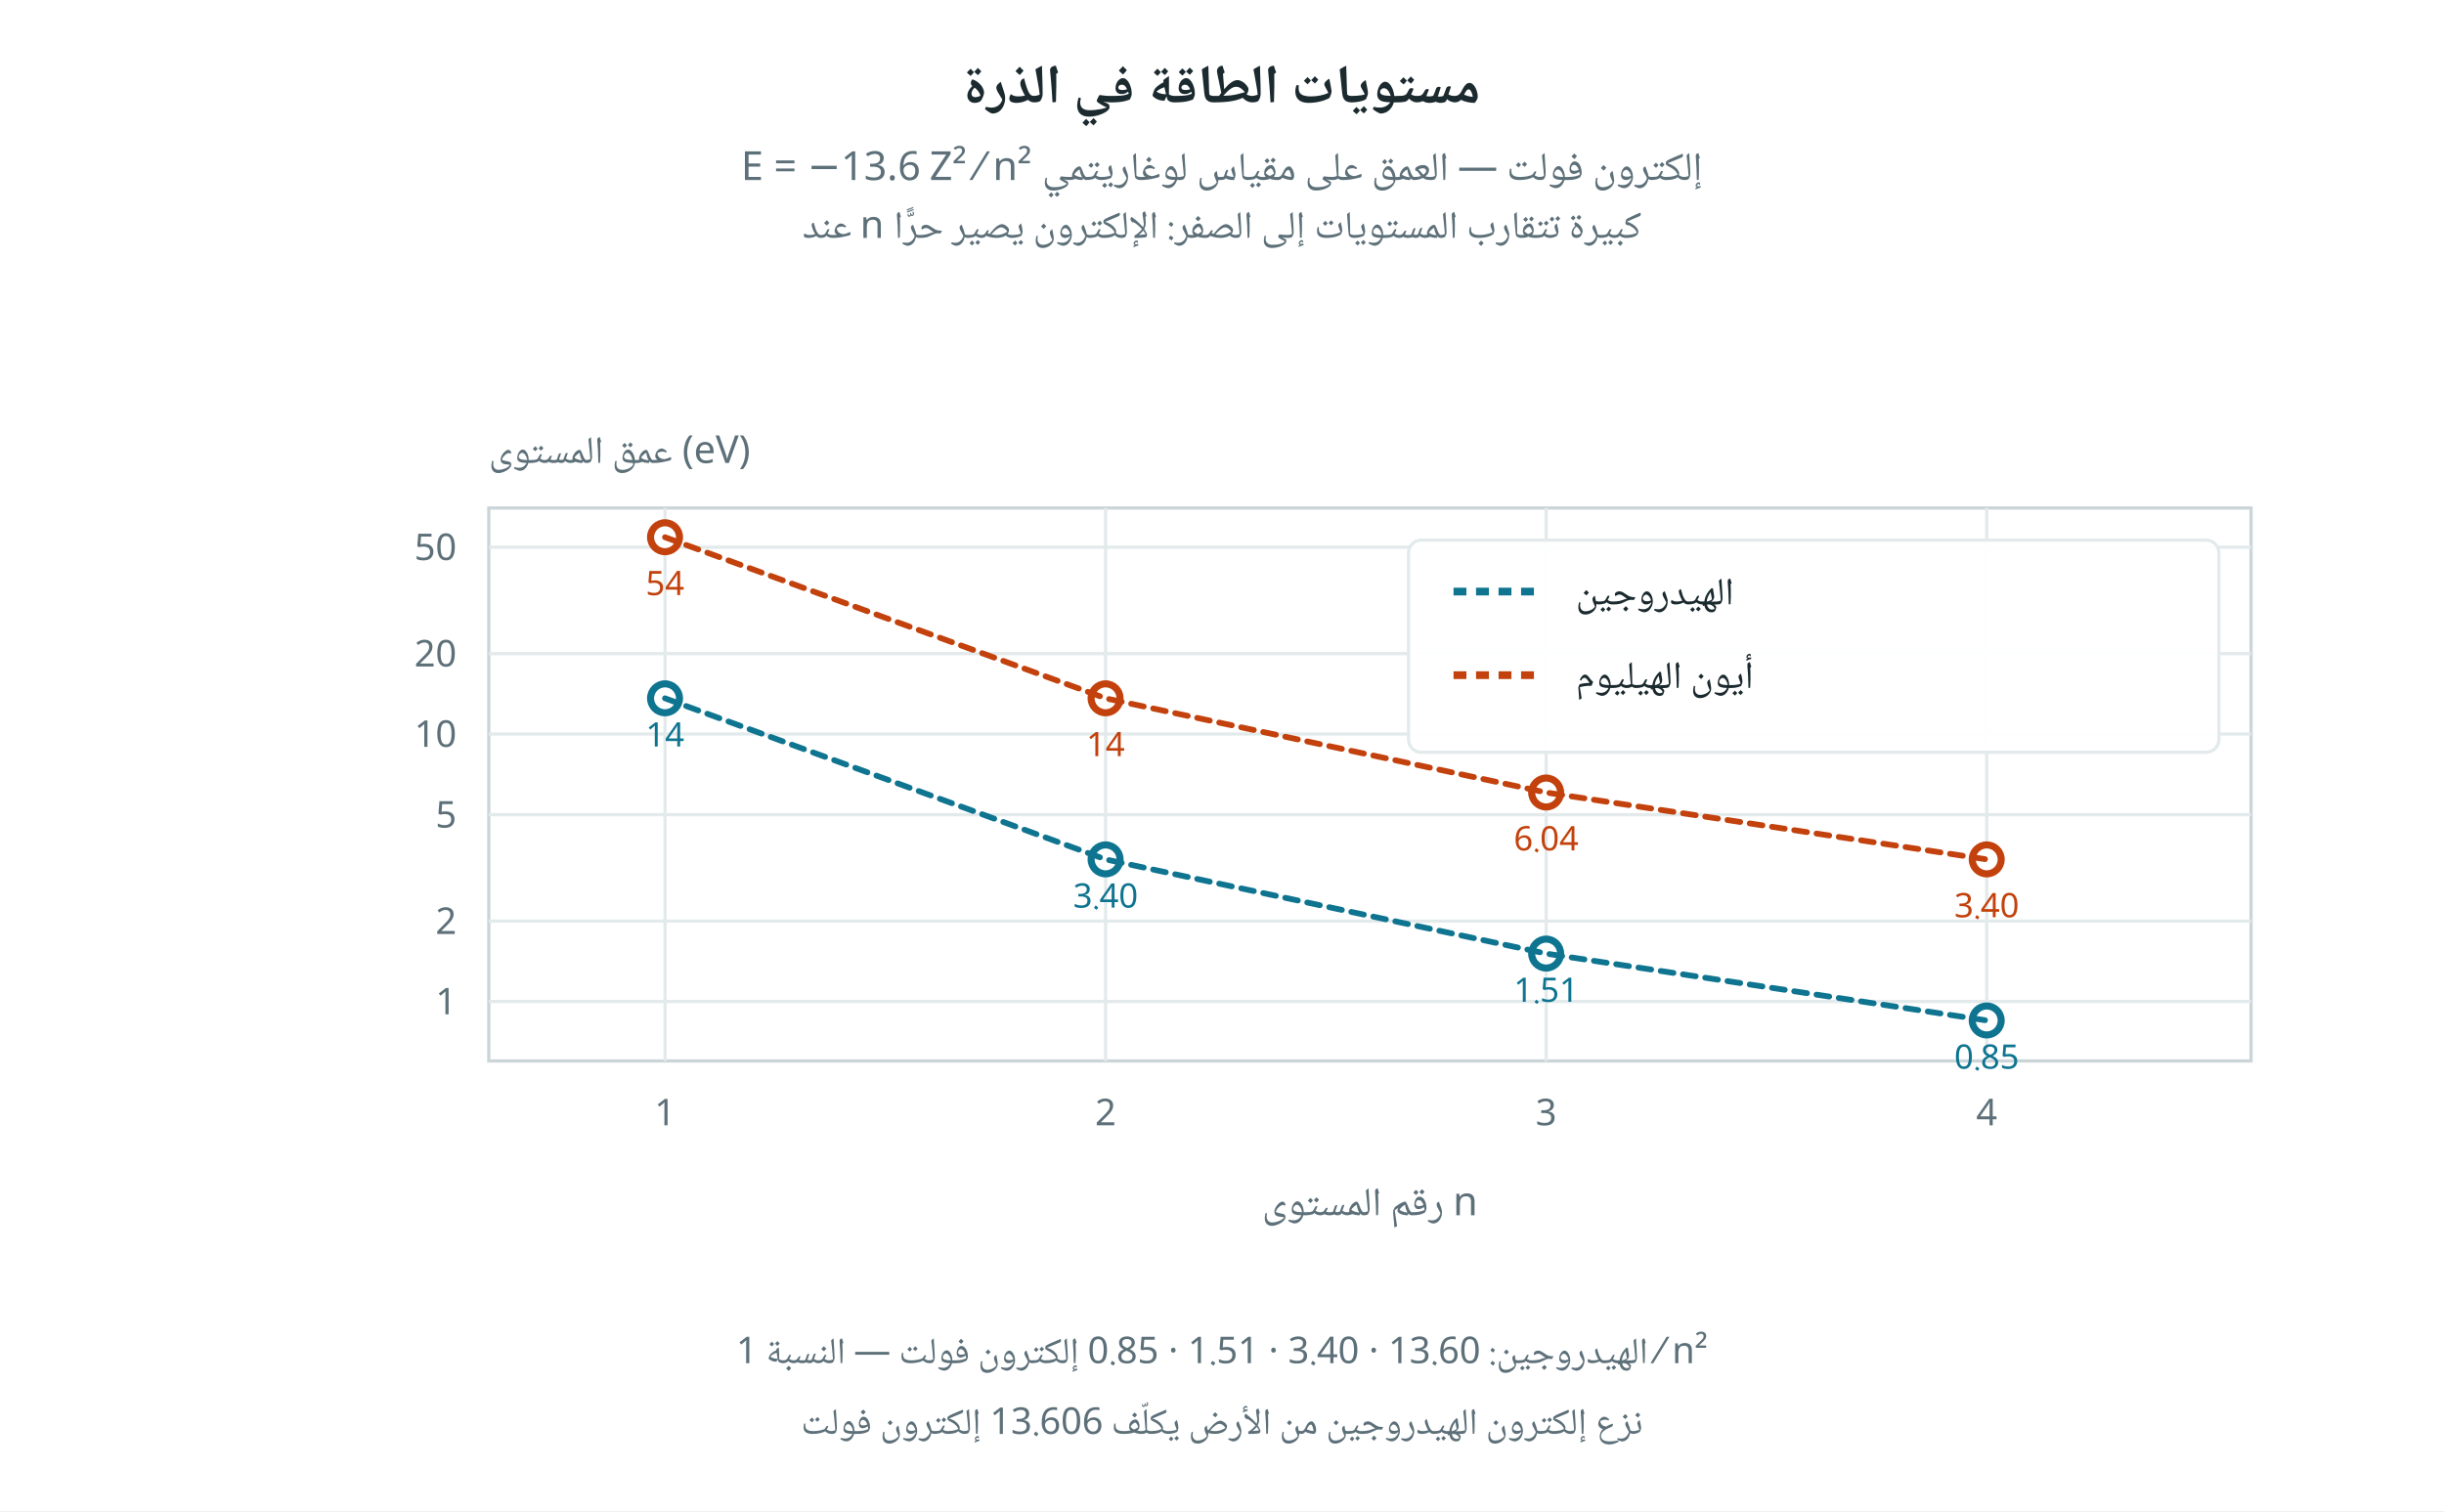
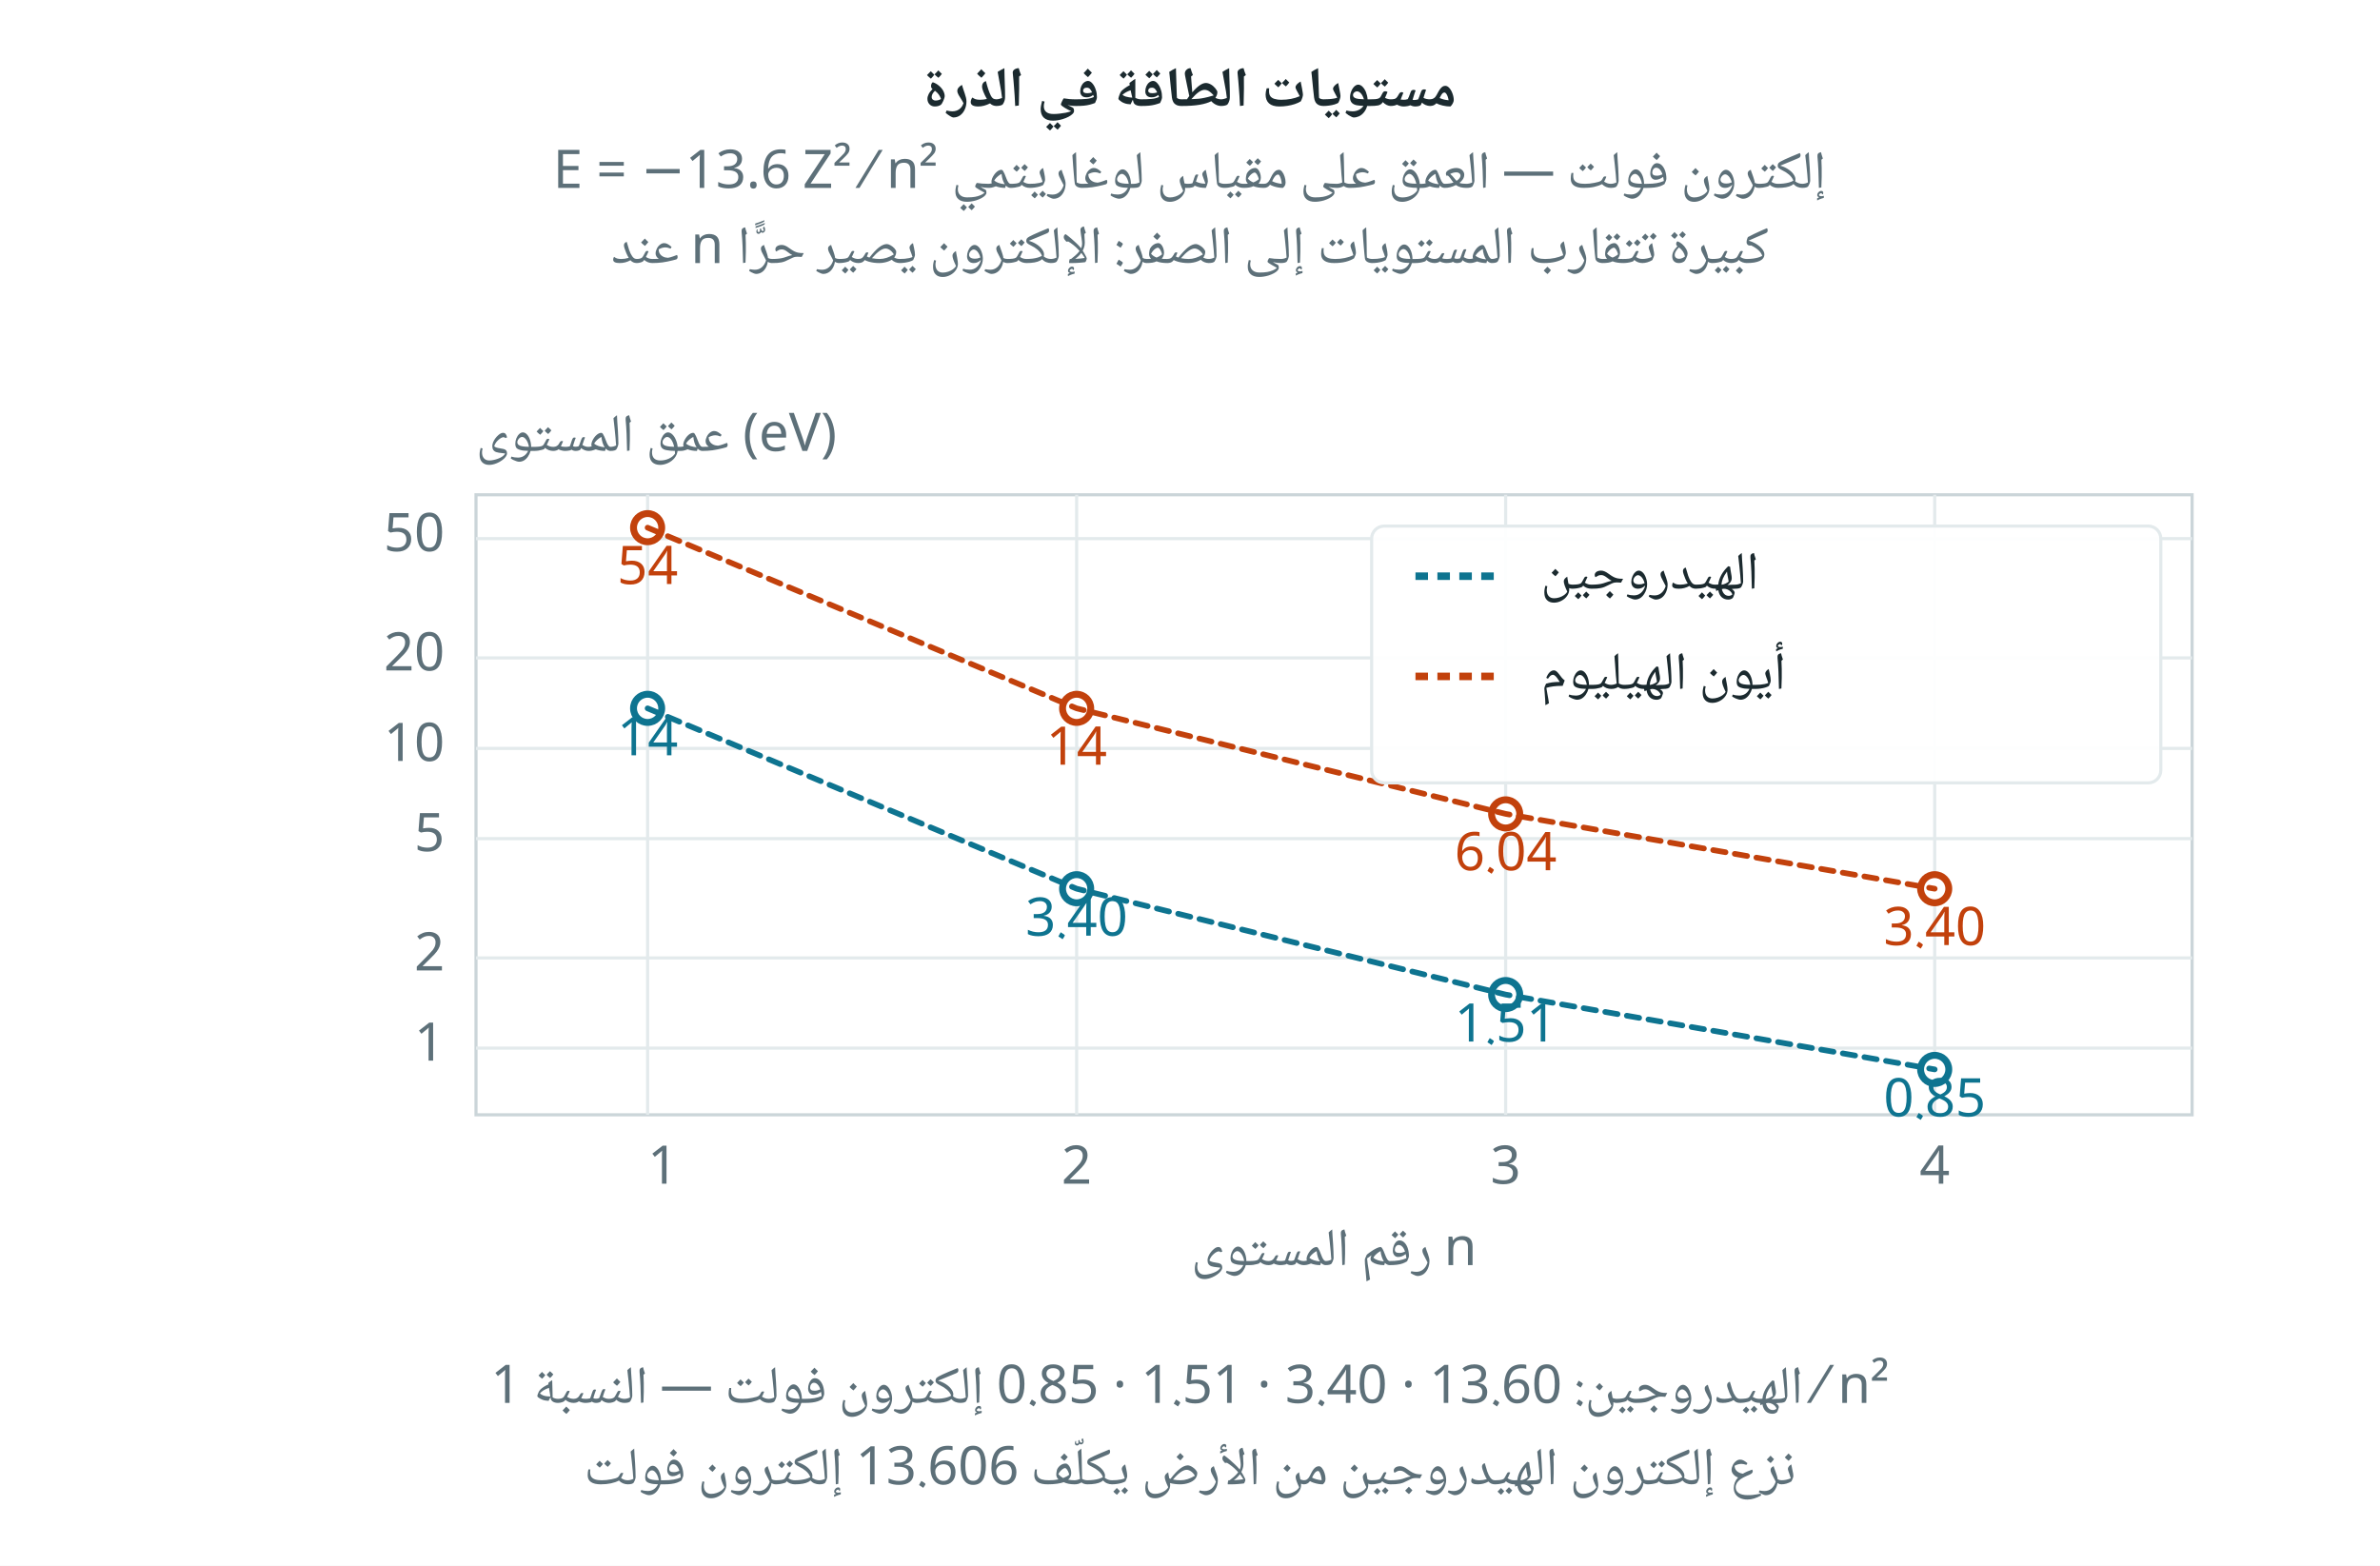
- <svg xmlns="http://www.w3.org/2000/svg" width="760" height="470" viewBox="0 0 760 470" role="img" aria-labelledby="t">
-   <rect width="760" height="470" fill="#ffffff" />
+ <svg xmlns="http://www.w3.org/2000/svg" width="760" height="500" viewBox="0 0 760 500" role="img" aria-labelledby="t">
+   <rect width="760" height="500" fill="#ffffff" />
  <g font-family="'Segoe UI', 'Noto Naskh Arabic', system-ui, sans-serif">
-     <text x="380" y="32" font-size="17" font-weight="700" fill="#1b2a2f" text-anchor="middle">مستويات الطاقة في الذرة</text>
-     <text x="380" y="56" font-size="12.5" fill="#5d7079" text-anchor="middle">E = −13.6 Z² ⁄ n²  إلكترون فولت — العمق على مقياس لوغاريتمي</text>
-     <text x="380" y="74" font-size="12" fill="#5d7079" text-anchor="middle">عند n كبيرة تتقارب المستويات إلى الصفر: الإلكترون يصير حرًّا</text>
-     <rect x="152" y="158" width="548" height="172" fill="#ffffff" stroke="#cbd5d9" stroke-width="1" />
-     <line x1="152.0" y1="311.5" x2="700.0" y2="311.5" stroke="#e3eaec" stroke-width="1" />
-     <text x="142.0" y="315.5" font-size="11.5" font-weight="400" fill="#5d7079" text-anchor="end">1</text>
-     <line x1="152.0" y1="286.5" x2="700.0" y2="286.5" stroke="#e3eaec" stroke-width="1" />
-     <text x="142.0" y="290.5" font-size="11.5" font-weight="400" fill="#5d7079" text-anchor="end">2</text>
-     <line x1="152.0" y1="253.4" x2="700.0" y2="253.4" stroke="#e3eaec" stroke-width="1" />
-     <text x="142.0" y="257.4" font-size="11.5" font-weight="400" fill="#5d7079" text-anchor="end">5</text>
-     <line x1="152.0" y1="228.3" x2="700.0" y2="228.3" stroke="#e3eaec" stroke-width="1" />
-     <text x="142.0" y="232.3" font-size="11.5" font-weight="400" fill="#5d7079" text-anchor="end">10</text>
-     <line x1="152.0" y1="203.3" x2="700.0" y2="203.3" stroke="#e3eaec" stroke-width="1" />
-     <text x="142.0" y="207.3" font-size="11.5" font-weight="400" fill="#5d7079" text-anchor="end">20</text>
-     <line x1="152.0" y1="170.2" x2="700.0" y2="170.2" stroke="#e3eaec" stroke-width="1" />
-     <text x="142.0" y="174.2" font-size="11.5" font-weight="400" fill="#5d7079" text-anchor="end">50</text>
-     <text x="152.0" y="144.0" font-size="12" font-weight="400" fill="#5d7079" text-anchor="start">عمق المستوى (eV)</text>
-     <line x1="206.8" y1="158.0" x2="206.8" y2="330.0" stroke="#e3eaec" stroke-width="1" />
-     <text x="206.8" y="350.0" font-size="11.5" font-weight="400" fill="#5d7079" text-anchor="middle">1</text>
-     <line x1="343.8" y1="158.0" x2="343.8" y2="330.0" stroke="#e3eaec" stroke-width="1" />
-     <text x="343.8" y="350.0" font-size="11.5" font-weight="400" fill="#5d7079" text-anchor="middle">2</text>
-     <line x1="480.8" y1="158.0" x2="480.8" y2="330.0" stroke="#e3eaec" stroke-width="1" />
-     <text x="480.8" y="350.0" font-size="11.5" font-weight="400" fill="#5d7079" text-anchor="middle">3</text>
-     <line x1="617.8" y1="158.0" x2="617.8" y2="330.0" stroke="#e3eaec" stroke-width="1" />
-     <text x="617.8" y="350.0" font-size="11.5" font-weight="400" fill="#5d7079" text-anchor="middle">4</text>
-     <text x="426.0" y="378.0" font-size="12.5" font-weight="400" fill="#5d7079" text-anchor="middle">رقم المستوى n</text>
-     <circle cx="206.8" cy="217.2" r="4.5" fill="#ffffff" stroke="#0e7490" stroke-width="2.2" />
-     <text x="206.8" y="232.2" font-size="10.5" font-weight="400" fill="#0e7490" text-anchor="middle">14</text>
-     <circle cx="343.8" cy="267.3" r="4.5" fill="#ffffff" stroke="#0e7490" stroke-width="2.2" />
-     <text x="343.8" y="282.3" font-size="10.5" font-weight="400" fill="#0e7490" text-anchor="middle">3.40</text>
-     <circle cx="480.8" cy="296.6" r="4.5" fill="#ffffff" stroke="#0e7490" stroke-width="2.2" />
-     <text x="480.8" y="311.6" font-size="10.5" font-weight="400" fill="#0e7490" text-anchor="middle">1.51</text>
-     <circle cx="617.8" cy="317.4" r="4.5" fill="#ffffff" stroke="#0e7490" stroke-width="2.2" />
-     <text x="617.8" y="332.4" font-size="10.5" font-weight="400" fill="#0e7490" text-anchor="middle">0.85</text>
-     <path d="M 206.8 217.2 L 343.8 267.3 L 480.8 296.6 L 617.8 317.4" fill="none" stroke="#0e7490" stroke-width="1.8" stroke-linejoin="round" stroke-linecap="round" stroke-dasharray="4 3" />
-     <circle cx="206.8" cy="167.1" r="4.5" fill="#ffffff" stroke="#c2410c" stroke-width="2.2" />
-     <text x="206.8" y="185.1" font-size="10.5" font-weight="400" fill="#c2410c" text-anchor="middle">54</text>
-     <circle cx="343.8" cy="217.2" r="4.5" fill="#ffffff" stroke="#c2410c" stroke-width="2.2" />
-     <text x="343.8" y="235.2" font-size="10.5" font-weight="400" fill="#c2410c" text-anchor="middle">14</text>
-     <circle cx="480.8" cy="246.5" r="4.5" fill="#ffffff" stroke="#c2410c" stroke-width="2.2" />
-     <text x="480.8" y="264.5" font-size="10.5" font-weight="400" fill="#c2410c" text-anchor="middle">6.04</text>
-     <circle cx="617.8" cy="267.3" r="4.5" fill="#ffffff" stroke="#c2410c" stroke-width="2.2" />
-     <text x="617.8" y="285.3" font-size="10.5" font-weight="400" fill="#c2410c" text-anchor="middle">3.40</text>
-     <path d="M 206.8 167.1 L 343.8 217.2 L 480.8 246.5 L 617.8 267.3" fill="none" stroke="#c2410c" stroke-width="1.8" stroke-linejoin="round" stroke-linecap="round" stroke-dasharray="4 3" />
-     <rect x="438" y="168" width="252" height="66" fill="#ffffff" fill-opacity="0.94" stroke="#e3eaec" rx="4" />
+     <text x="380" y="34" font-size="18" font-weight="700" fill="#1b2a2f" text-anchor="middle">مستويات الطاقة في الذرة</text>
+     <text x="380" y="60" font-size="17" fill="#5d7079" text-anchor="middle">E = −13.6 Z² ⁄ n²  إلكترون فولت — العمق على مقياس لوغاريتمي</text>
+     <text x="380" y="84" font-size="17" fill="#5d7079" text-anchor="middle">عند n كبيرة تتقارب المستويات إلى الصفر: الإلكترون يصير حرًّا</text>
+     <rect x="152" y="158" width="548" height="198" fill="#ffffff" stroke="#cbd5d9" stroke-width="1" />
+     <line x1="152.0" y1="334.7" x2="700.0" y2="334.7" stroke="#e3eaec" stroke-width="1" />
+     <text x="142.0" y="338.7" font-size="17" font-weight="400" fill="#5d7079" text-anchor="end">1</text>
+     <line x1="152.0" y1="305.9" x2="700.0" y2="305.9" stroke="#e3eaec" stroke-width="1" />
+     <text x="142.0" y="309.9" font-size="17" font-weight="400" fill="#5d7079" text-anchor="end">2</text>
+     <line x1="152.0" y1="267.8" x2="700.0" y2="267.8" stroke="#e3eaec" stroke-width="1" />
+     <text x="142.0" y="271.8" font-size="17" font-weight="400" fill="#5d7079" text-anchor="end">5</text>
+     <line x1="152.0" y1="239.0" x2="700.0" y2="239.0" stroke="#e3eaec" stroke-width="1" />
+     <text x="142.0" y="243.0" font-size="17" font-weight="400" fill="#5d7079" text-anchor="end">10</text>
+     <line x1="152.0" y1="210.1" x2="700.0" y2="210.1" stroke="#e3eaec" stroke-width="1" />
+     <text x="142.0" y="214.1" font-size="17" font-weight="400" fill="#5d7079" text-anchor="end">20</text>
+     <line x1="152.0" y1="172.0" x2="700.0" y2="172.0" stroke="#e3eaec" stroke-width="1" />
+     <text x="142.0" y="176.0" font-size="17" font-weight="400" fill="#5d7079" text-anchor="end">50</text>
+     <text x="152.0" y="144.0" font-size="17" font-weight="400" fill="#5d7079" text-anchor="start">عمق المستوى (eV)</text>
+     <line x1="206.8" y1="158.0" x2="206.8" y2="356.0" stroke="#e3eaec" stroke-width="1" />
+     <text x="206.8" y="378.0" font-size="17" font-weight="400" fill="#5d7079" text-anchor="start">1</text>
+     <line x1="343.8" y1="158.0" x2="343.8" y2="356.0" stroke="#e3eaec" stroke-width="1" />
+     <text x="343.8" y="378.0" font-size="17" font-weight="400" fill="#5d7079" text-anchor="middle">2</text>
+     <line x1="480.8" y1="158.0" x2="480.8" y2="356.0" stroke="#e3eaec" stroke-width="1" />
+     <text x="480.8" y="378.0" font-size="17" font-weight="400" fill="#5d7079" text-anchor="middle">3</text>
+     <line x1="617.8" y1="158.0" x2="617.8" y2="356.0" stroke="#e3eaec" stroke-width="1" />
+     <text x="617.8" y="378.0" font-size="17" font-weight="400" fill="#5d7079" text-anchor="middle">4</text>
+     <text x="426.0" y="404.0" font-size="17" font-weight="400" fill="#5d7079" text-anchor="middle">رقم المستوى n</text>
+     <circle cx="206.8" cy="226.2" r="4.5" fill="#ffffff" stroke="#0e7490" stroke-width="2.2" />
+     <text x="206.8" y="241.2" font-size="17" font-weight="400" fill="#0e7490" text-anchor="middle">14</text>
+     <circle cx="343.8" cy="283.8" r="4.5" fill="#ffffff" stroke="#0e7490" stroke-width="2.2" />
+     <text x="343.8" y="298.8" font-size="17" font-weight="400" fill="#0e7490" text-anchor="middle">3.40</text>
+     <circle cx="480.8" cy="317.6" r="4.5" fill="#ffffff" stroke="#0e7490" stroke-width="2.2" />
+     <text x="480.8" y="332.6" font-size="17" font-weight="400" fill="#0e7490" text-anchor="middle">1.51</text>
+     <circle cx="617.8" cy="341.5" r="4.5" fill="#ffffff" stroke="#0e7490" stroke-width="2.2" />
+     <text x="617.8" y="356.5" font-size="17" font-weight="400" fill="#0e7490" text-anchor="middle">0.85</text>
+     <path d="M 206.8 226.2 L 343.8 283.8 L 480.8 317.6 L 617.8 341.5" fill="none" stroke="#0e7490" stroke-width="1.8" stroke-linejoin="round" stroke-linecap="round" stroke-dasharray="4 3" />
+     <circle cx="206.8" cy="168.5" r="4.5" fill="#ffffff" stroke="#c2410c" stroke-width="2.2" />
+     <text x="206.8" y="186.5" font-size="17" font-weight="400" fill="#c2410c" text-anchor="middle">54</text>
+     <circle cx="343.8" cy="226.2" r="4.5" fill="#ffffff" stroke="#c2410c" stroke-width="2.2" />
+     <text x="343.8" y="244.2" font-size="17" font-weight="400" fill="#c2410c" text-anchor="middle">14</text>
+     <circle cx="480.8" cy="259.9" r="4.5" fill="#ffffff" stroke="#c2410c" stroke-width="2.2" />
+     <text x="480.8" y="277.9" font-size="17" font-weight="400" fill="#c2410c" text-anchor="middle">6.04</text>
+     <circle cx="617.8" cy="283.8" r="4.5" fill="#ffffff" stroke="#c2410c" stroke-width="2.2" />
+     <text x="617.8" y="301.8" font-size="17" font-weight="400" fill="#c2410c" text-anchor="middle">3.40</text>
+     <path d="M 206.8 168.5 L 343.8 226.2 L 480.8 259.9 L 617.8 283.8" fill="none" stroke="#c2410c" stroke-width="1.8" stroke-linejoin="round" stroke-linecap="round" stroke-dasharray="4 3" />
+     <rect x="438" y="168" width="252" height="82" fill="#ffffff" fill-opacity="0.94" stroke="#e3eaec" rx="4" />
    <line x1="452" y1="184" x2="480" y2="184" stroke="#0e7490" stroke-width="2.4" stroke-dasharray="4 3" />
-     <text x="490.0" y="188.0" font-size="12" font-weight="400" fill="#1b2a2f" text-anchor="start">الهيدروجين</text>
-     <line x1="452" y1="210" x2="480" y2="210" stroke="#c2410c" stroke-width="2.4" stroke-dasharray="4 3" />
-     <text x="490.0" y="214.0" font-size="12" font-weight="400" fill="#1b2a2f" text-anchor="start">أيون الهيليوم</text>
-     <text x="380.0" y="424.0" font-size="11.5" font-weight="400" fill="#5d7079" text-anchor="middle">الهيدروجين: 13.60 · 3.40 · 1.51 · 0.85 إلكترون فولت — النسبة 1 ⁄ n²</text>
-     <text x="380.0" y="446.0" font-size="11.5" font-weight="400" fill="#5d7079" text-anchor="middle">نزع إلكترون الهيدروجين من الأرض يكلّف 13.606 إلكترون فولت</text>
+     <text x="492.0" y="188.0" font-size="17" font-weight="400" fill="#1b2a2f" text-anchor="start">الهيدروجين</text>
+     <line x1="452" y1="216" x2="480" y2="216" stroke="#c2410c" stroke-width="2.4" stroke-dasharray="4 3" />
+     <text x="492.0" y="220.0" font-size="17" font-weight="400" fill="#1b2a2f" text-anchor="start">أيون الهيليوم</text>
+     <text x="380.0" y="448.0" font-size="17" font-weight="400" fill="#5d7079" text-anchor="middle">الهيدروجين: 13.60 · 3.40 · 1.51 · 0.85 إلكترون فولت — النسبة 1 ⁄ n²</text>
+     <text x="380.0" y="474.0" font-size="17" font-weight="400" fill="#5d7079" text-anchor="middle">نزع إلكترون الهيدروجين من الأرض يكلّف 13.606 إلكترون فولت</text>
  </g>
</svg>
